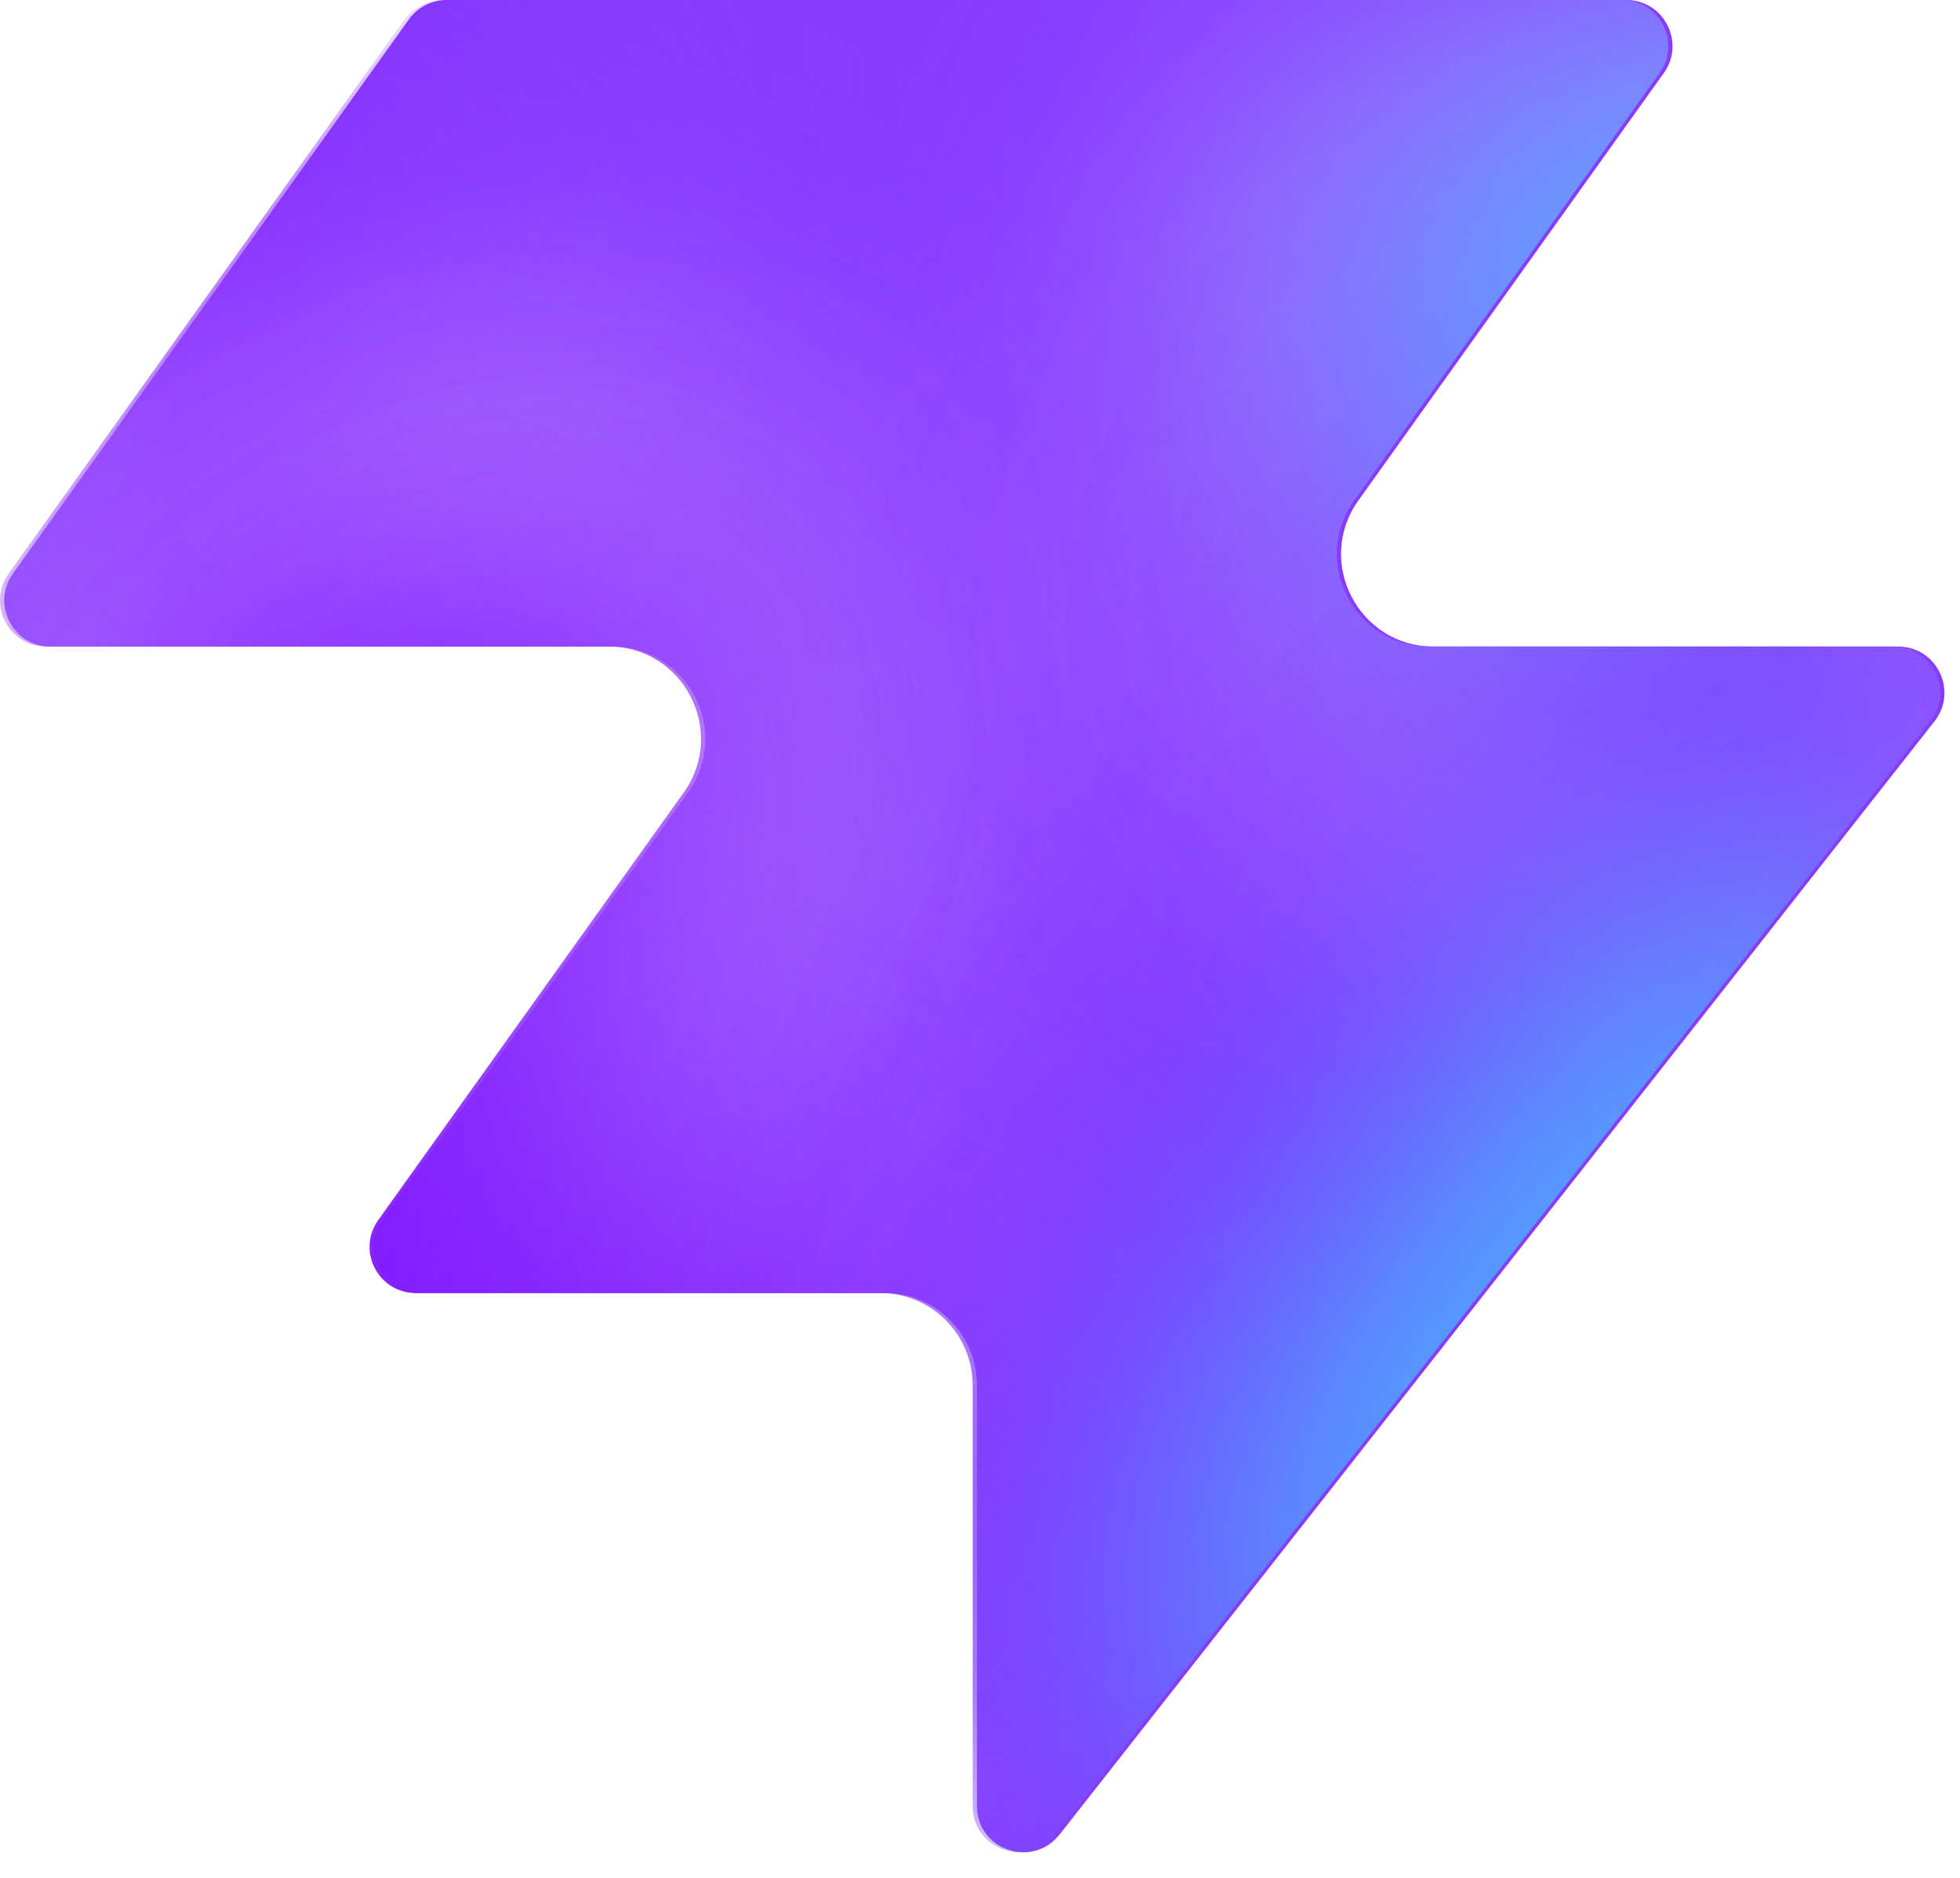
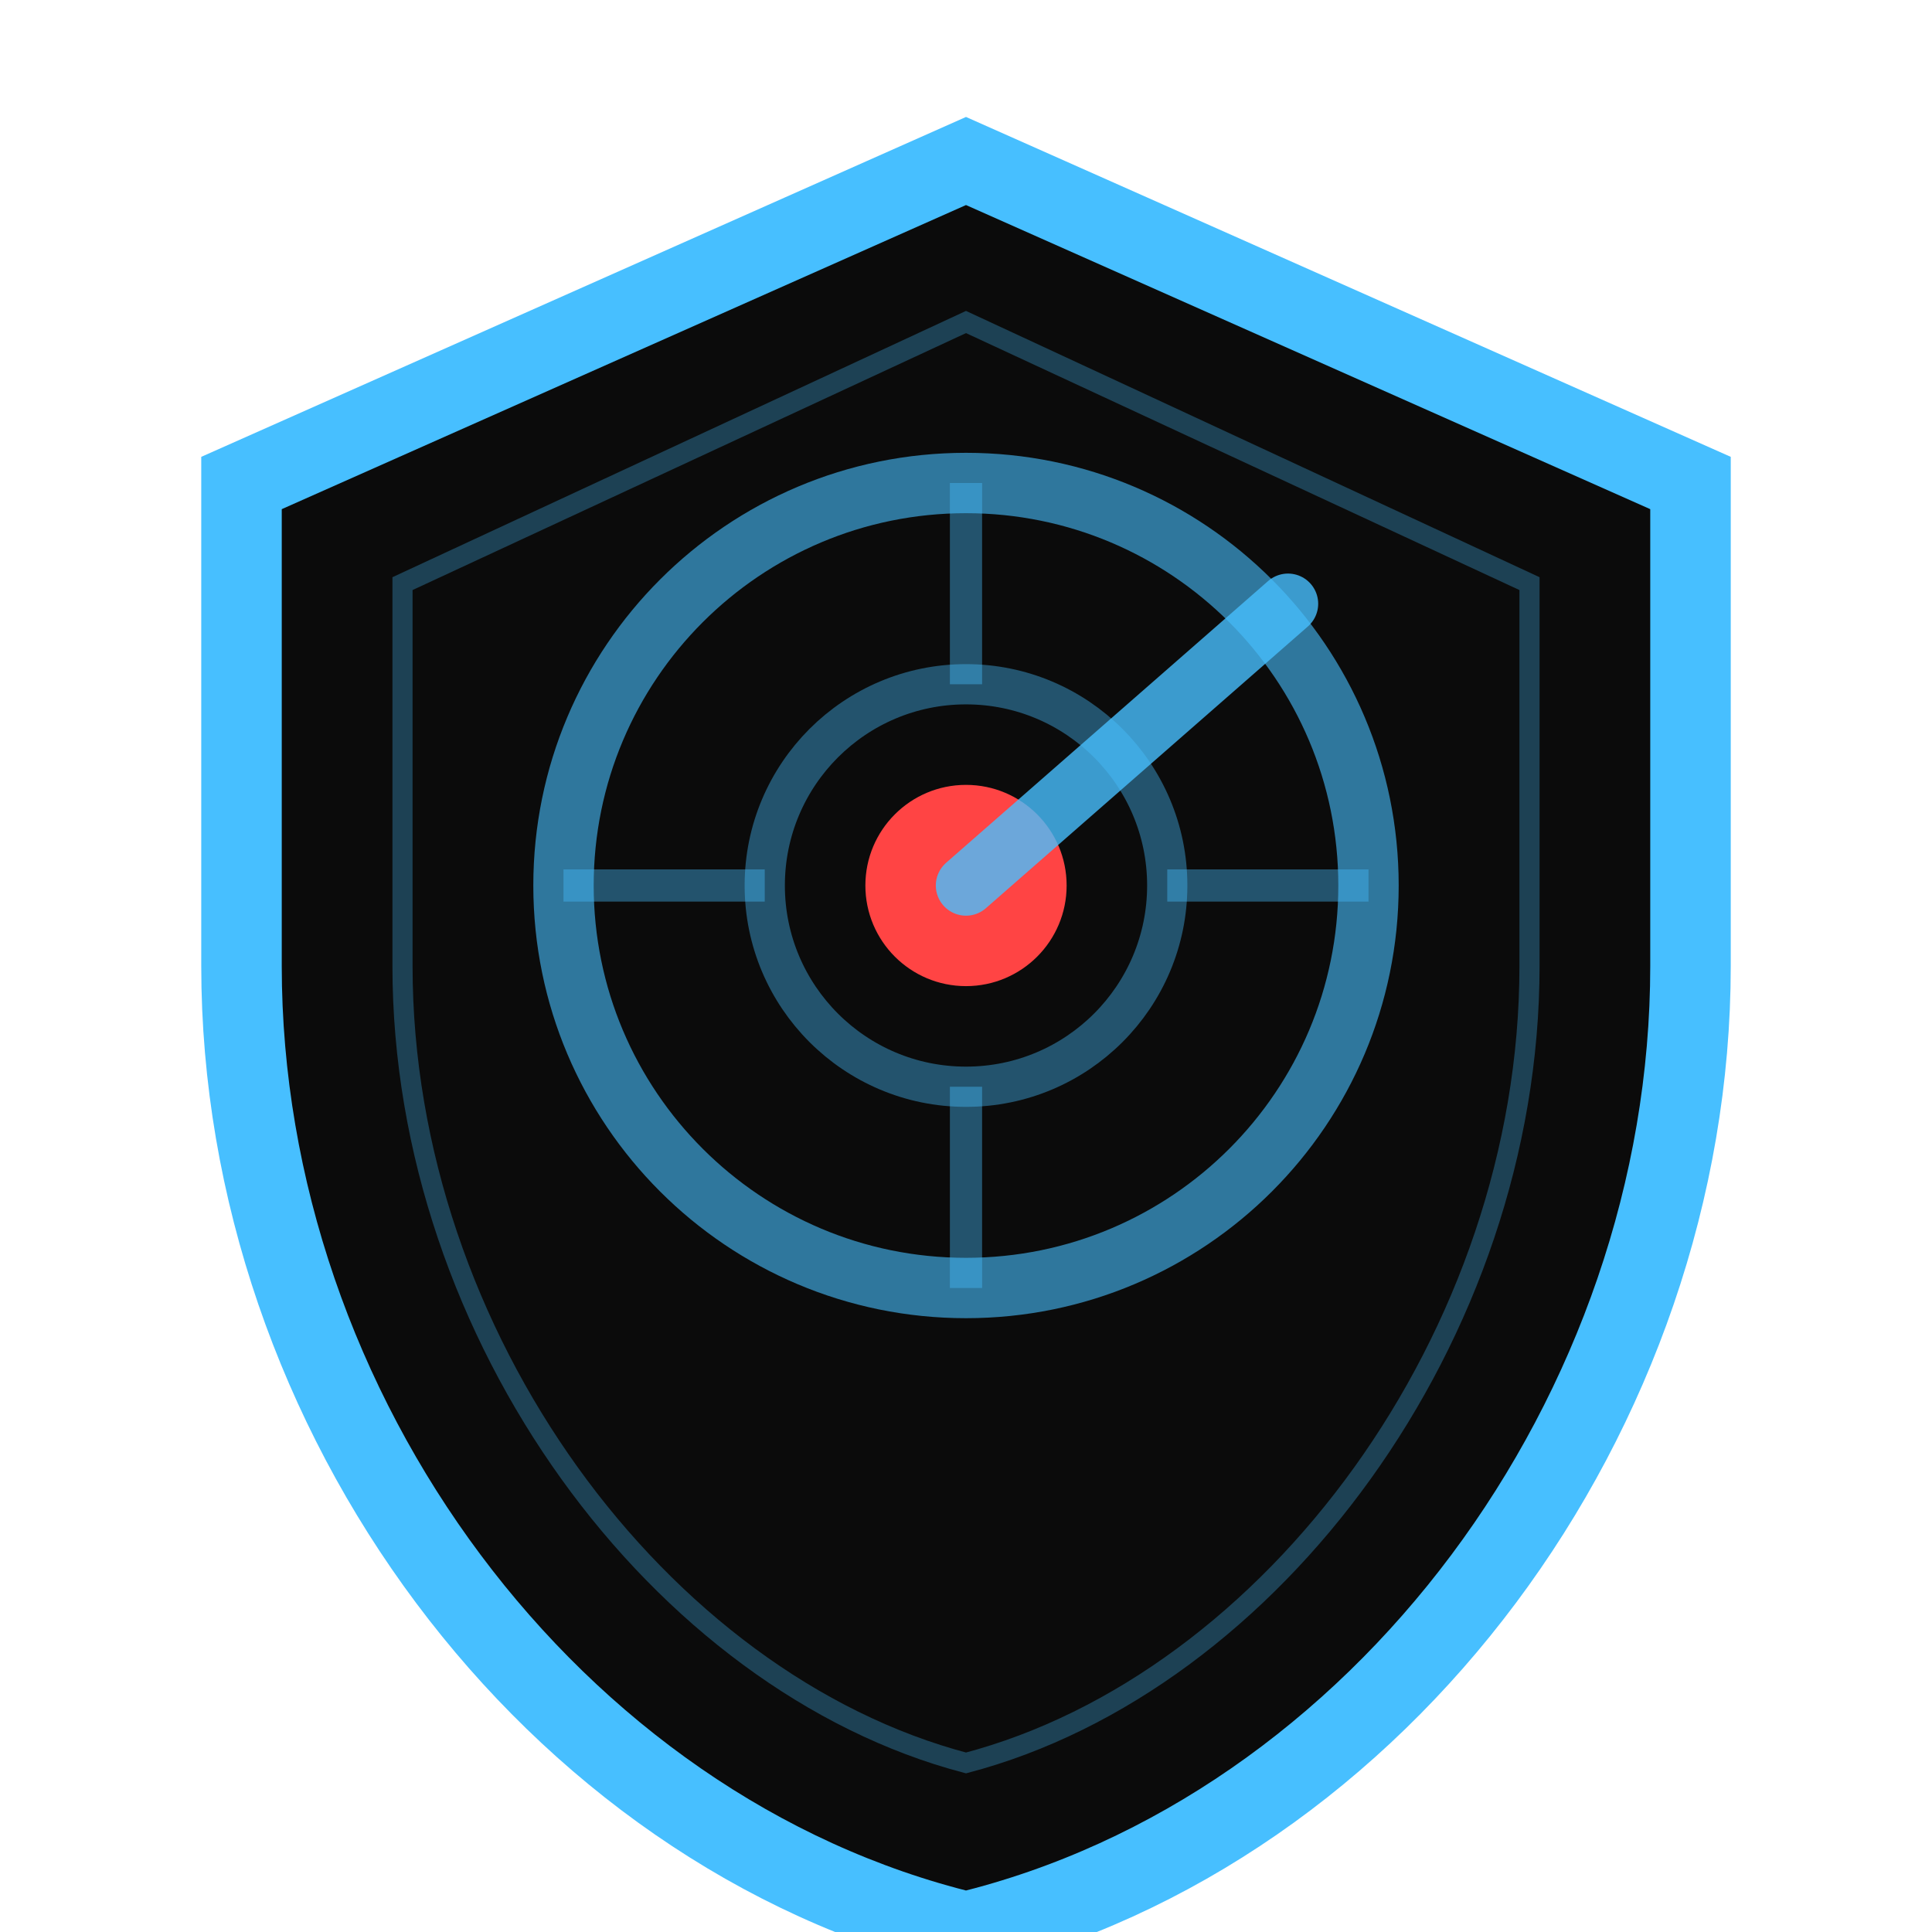
- <svg xmlns="http://www.w3.org/2000/svg" width="48" height="46" fill="none" viewBox="0 0 48 46">
-   <path fill="#863bff" d="M25.946 44.938c-.664.845-2.021.375-2.021-.698V33.937a2.26 2.26 0 0 0-2.262-2.262H10.287c-.92 0-1.456-1.04-.92-1.788l7.48-10.471c1.07-1.497 0-3.578-1.842-3.578H1.237c-.92 0-1.456-1.04-.92-1.788L10.013.474c.214-.297.556-.474.92-.474h28.894c.92 0 1.456 1.04.92 1.788l-7.48 10.471c-1.07 1.498 0 3.579 1.842 3.579h11.377c.943 0 1.473 1.088.89 1.83L25.947 44.94z" style="fill:#863bff;fill:color(display-p3 .525 .23 1);fill-opacity:1" />
-   <mask id="a" width="48" height="46" x="0" y="0" maskUnits="userSpaceOnUse" style="mask-type:alpha">
-     <path fill="#000" d="M25.842 44.938c-.664.844-2.021.375-2.021-.698V33.937a2.26 2.26 0 0 0-2.262-2.262H10.183c-.92 0-1.456-1.04-.92-1.788l7.48-10.471c1.07-1.498 0-3.579-1.842-3.579H1.133c-.92 0-1.456-1.04-.92-1.787L9.91.473c.214-.297.556-.474.92-.474h28.894c.92 0 1.456 1.04.92 1.788l-7.48 10.471c-1.07 1.498 0 3.578 1.842 3.578h11.377c.943 0 1.473 1.088.89 1.832L25.843 44.94z" style="fill:#000;fill-opacity:1" />
-   </mask>
-   <g mask="url(#a)">
-     <g filter="url(#b)">
-       <ellipse cx="5.508" cy="14.704" fill="#ede6ff" rx="5.508" ry="14.704" style="fill:#ede6ff;fill:color(display-p3 .927 .903 1);fill-opacity:1" transform="matrix(.00324 1 1 -.00324 -4.47 31.516)" />
-     </g>
-     <g filter="url(#c)">
-       <ellipse cx="10.399" cy="29.851" fill="#ede6ff" rx="10.399" ry="29.851" style="fill:#ede6ff;fill:color(display-p3 .927 .903 1);fill-opacity:1" transform="matrix(.00324 1 1 -.00324 -39.328 7.883)" />
-     </g>
-     <g filter="url(#d)">
-       <ellipse cx="5.508" cy="30.487" fill="#7e14ff" rx="5.508" ry="30.487" style="fill:#7e14ff;fill:color(display-p3 .492 .077 1);fill-opacity:1" transform="rotate(89.814 -25.913 -14.639)scale(1 -1)" />
-     </g>
-     <g filter="url(#e)">
-       <ellipse cx="5.508" cy="30.599" fill="#7e14ff" rx="5.508" ry="30.599" style="fill:#7e14ff;fill:color(display-p3 .492 .077 1);fill-opacity:1" transform="rotate(89.814 -32.644 -3.334)scale(1 -1)" />
-     </g>
-     <g filter="url(#f)">
-       <ellipse cx="5.508" cy="30.599" fill="#7e14ff" rx="5.508" ry="30.599" style="fill:#7e14ff;fill:color(display-p3 .492 .077 1);fill-opacity:1" transform="matrix(.00324 1 1 -.00324 -34.34 30.47)" />
-     </g>
-     <g filter="url(#g)">
-       <ellipse cx="14.072" cy="22.078" fill="#ede6ff" rx="14.072" ry="22.078" style="fill:#ede6ff;fill:color(display-p3 .927 .903 1);fill-opacity:1" transform="rotate(93.35 24.506 48.493)scale(-1 1)" />
-     </g>
-     <g filter="url(#h)">
-       <ellipse cx="3.47" cy="21.501" fill="#7e14ff" rx="3.47" ry="21.501" style="fill:#7e14ff;fill:color(display-p3 .492 .077 1);fill-opacity:1" transform="rotate(89.009 28.708 47.59)scale(-1 1)" />
-     </g>
-     <g filter="url(#i)">
-       <ellipse cx="3.47" cy="21.501" fill="#7e14ff" rx="3.47" ry="21.501" style="fill:#7e14ff;fill:color(display-p3 .492 .077 1);fill-opacity:1" transform="rotate(89.009 28.708 47.59)scale(-1 1)" />
-     </g>
-     <g filter="url(#j)">
-       <ellipse cx=".387" cy="8.972" fill="#7e14ff" rx="4.407" ry="29.108" style="fill:#7e14ff;fill:color(display-p3 .492 .077 1);fill-opacity:1" transform="rotate(39.51 .387 8.972)" />
-     </g>
-     <g filter="url(#k)">
-       <ellipse cx="47.523" cy="-6.092" fill="#7e14ff" rx="4.407" ry="29.108" style="fill:#7e14ff;fill:color(display-p3 .492 .077 1);fill-opacity:1" transform="rotate(37.892 47.523 -6.092)" />
-     </g>
-     <g filter="url(#l)">
-       <ellipse cx="41.412" cy="6.333" fill="#47bfff" rx="5.971" ry="9.665" style="fill:#47bfff;fill:color(display-p3 .28 .748 1);fill-opacity:1" transform="rotate(37.892 41.412 6.333)" />
-     </g>
-     <g filter="url(#m)">
-       <ellipse cx="-1.879" cy="38.332" fill="#7e14ff" rx="4.407" ry="29.108" style="fill:#7e14ff;fill:color(display-p3 .492 .077 1);fill-opacity:1" transform="rotate(37.892 -1.88 38.332)" />
-     </g>
-     <g filter="url(#n)">
-       <ellipse cx="-1.879" cy="38.332" fill="#7e14ff" rx="4.407" ry="29.108" style="fill:#7e14ff;fill:color(display-p3 .492 .077 1);fill-opacity:1" transform="rotate(37.892 -1.88 38.332)" />
-     </g>
-     <g filter="url(#o)">
-       <ellipse cx="35.651" cy="29.907" fill="#7e14ff" rx="4.407" ry="29.108" style="fill:#7e14ff;fill:color(display-p3 .492 .077 1);fill-opacity:1" transform="rotate(37.892 35.651 29.907)" />
-     </g>
-     <g filter="url(#p)">
-       <ellipse cx="38.418" cy="32.4" fill="#47bfff" rx="5.971" ry="15.297" style="fill:#47bfff;fill:color(display-p3 .28 .748 1);fill-opacity:1" transform="rotate(37.892 38.418 32.4)" />
-     </g>
-   </g>
-   <defs>
-     <filter id="b" width="60.045" height="41.654" x="-19.77" y="16.149" color-interpolation-filters="sRGB" filterUnits="userSpaceOnUse">
-       <feFlood flood-opacity="0" result="BackgroundImageFix" />
-       <feBlend in="SourceGraphic" in2="BackgroundImageFix" result="shape" />
-       <feGaussianBlur result="effect1_foregroundBlur_2002_17158" stdDeviation="7.659" />
-     </filter>
-     <filter id="c" width="90.34" height="51.437" x="-54.613" y="-7.533" color-interpolation-filters="sRGB" filterUnits="userSpaceOnUse">
-       <feFlood flood-opacity="0" result="BackgroundImageFix" />
-       <feBlend in="SourceGraphic" in2="BackgroundImageFix" result="shape" />
-       <feGaussianBlur result="effect1_foregroundBlur_2002_17158" stdDeviation="7.659" />
-     </filter>
-     <filter id="d" width="79.355" height="29.4" x="-49.64" y="2.03" color-interpolation-filters="sRGB" filterUnits="userSpaceOnUse">
-       <feFlood flood-opacity="0" result="BackgroundImageFix" />
-       <feBlend in="SourceGraphic" in2="BackgroundImageFix" result="shape" />
-       <feGaussianBlur result="effect1_foregroundBlur_2002_17158" stdDeviation="4.596" />
-     </filter>
-     <filter id="e" width="79.579" height="29.4" x="-45.045" y="20.029" color-interpolation-filters="sRGB" filterUnits="userSpaceOnUse">
-       <feFlood flood-opacity="0" result="BackgroundImageFix" />
-       <feBlend in="SourceGraphic" in2="BackgroundImageFix" result="shape" />
-       <feGaussianBlur result="effect1_foregroundBlur_2002_17158" stdDeviation="4.596" />
-     </filter>
-     <filter id="f" width="79.579" height="29.4" x="-43.513" y="21.178" color-interpolation-filters="sRGB" filterUnits="userSpaceOnUse">
-       <feFlood flood-opacity="0" result="BackgroundImageFix" />
-       <feBlend in="SourceGraphic" in2="BackgroundImageFix" result="shape" />
-       <feGaussianBlur result="effect1_foregroundBlur_2002_17158" stdDeviation="4.596" />
-     </filter>
-     <filter id="g" width="74.749" height="58.852" x="15.756" y="-17.901" color-interpolation-filters="sRGB" filterUnits="userSpaceOnUse">
-       <feFlood flood-opacity="0" result="BackgroundImageFix" />
-       <feBlend in="SourceGraphic" in2="BackgroundImageFix" result="shape" />
-       <feGaussianBlur result="effect1_foregroundBlur_2002_17158" stdDeviation="7.659" />
-     </filter>
-     <filter id="h" width="61.377" height="25.362" x="23.548" y="2.284" color-interpolation-filters="sRGB" filterUnits="userSpaceOnUse">
-       <feFlood flood-opacity="0" result="BackgroundImageFix" />
-       <feBlend in="SourceGraphic" in2="BackgroundImageFix" result="shape" />
-       <feGaussianBlur result="effect1_foregroundBlur_2002_17158" stdDeviation="4.596" />
-     </filter>
-     <filter id="i" width="61.377" height="25.362" x="23.548" y="2.284" color-interpolation-filters="sRGB" filterUnits="userSpaceOnUse">
-       <feFlood flood-opacity="0" result="BackgroundImageFix" />
-       <feBlend in="SourceGraphic" in2="BackgroundImageFix" result="shape" />
-       <feGaussianBlur result="effect1_foregroundBlur_2002_17158" stdDeviation="4.596" />
-     </filter>
-     <filter id="j" width="56.045" height="63.649" x="-27.636" y="-22.853" color-interpolation-filters="sRGB" filterUnits="userSpaceOnUse">
-       <feFlood flood-opacity="0" result="BackgroundImageFix" />
-       <feBlend in="SourceGraphic" in2="BackgroundImageFix" result="shape" />
-       <feGaussianBlur result="effect1_foregroundBlur_2002_17158" stdDeviation="4.596" />
-     </filter>
-     <filter id="k" width="54.814" height="64.646" x="20.116" y="-38.415" color-interpolation-filters="sRGB" filterUnits="userSpaceOnUse">
-       <feFlood flood-opacity="0" result="BackgroundImageFix" />
-       <feBlend in="SourceGraphic" in2="BackgroundImageFix" result="shape" />
-       <feGaussianBlur result="effect1_foregroundBlur_2002_17158" stdDeviation="4.596" />
-     </filter>
-     <filter id="l" width="33.541" height="35.313" x="24.641" y="-11.323" color-interpolation-filters="sRGB" filterUnits="userSpaceOnUse">
-       <feFlood flood-opacity="0" result="BackgroundImageFix" />
-       <feBlend in="SourceGraphic" in2="BackgroundImageFix" result="shape" />
-       <feGaussianBlur result="effect1_foregroundBlur_2002_17158" stdDeviation="4.596" />
-     </filter>
-     <filter id="m" width="54.814" height="64.646" x="-29.286" y="6.009" color-interpolation-filters="sRGB" filterUnits="userSpaceOnUse">
-       <feFlood flood-opacity="0" result="BackgroundImageFix" />
-       <feBlend in="SourceGraphic" in2="BackgroundImageFix" result="shape" />
-       <feGaussianBlur result="effect1_foregroundBlur_2002_17158" stdDeviation="4.596" />
-     </filter>
-     <filter id="n" width="54.814" height="64.646" x="-29.286" y="6.009" color-interpolation-filters="sRGB" filterUnits="userSpaceOnUse">
-       <feFlood flood-opacity="0" result="BackgroundImageFix" />
-       <feBlend in="SourceGraphic" in2="BackgroundImageFix" result="shape" />
-       <feGaussianBlur result="effect1_foregroundBlur_2002_17158" stdDeviation="4.596" />
-     </filter>
-     <filter id="o" width="54.814" height="64.646" x="8.244" y="-2.416" color-interpolation-filters="sRGB" filterUnits="userSpaceOnUse">
-       <feFlood flood-opacity="0" result="BackgroundImageFix" />
-       <feBlend in="SourceGraphic" in2="BackgroundImageFix" result="shape" />
-       <feGaussianBlur result="effect1_foregroundBlur_2002_17158" stdDeviation="4.596" />
-     </filter>
-     <filter id="p" width="39.409" height="43.623" x="18.713" y="10.588" color-interpolation-filters="sRGB" filterUnits="userSpaceOnUse">
-       <feFlood flood-opacity="0" result="BackgroundImageFix" />
-       <feBlend in="SourceGraphic" in2="BackgroundImageFix" result="shape" />
-       <feGaussianBlur result="effect1_foregroundBlur_2002_17158" stdDeviation="4.596" />
-     </filter>
-   </defs>
+ <svg xmlns="http://www.w3.org/2000/svg" width="48" height="48" viewBox="0 0 48 48" fill="none">
+   <path d="M24 4L6 12v12c0 11.1 7.7 21.5 18 24 10.3-2.5 18-12.9 18-24V12L24 4z" fill="#0B0B0B" stroke="#47bfff" stroke-width="2" />
+   <path d="M24 8L10 14.5v9.5c0 9.2 6.4 17.8 14 19.8 7.6-2 14-10.6 14-19.8v-9.5L24 8z" fill="#0B0B0B" stroke="#47bfff" stroke-width="0.5" opacity="0.3" />
+   <circle cx="24" cy="22" r="10" fill="none" stroke="#47bfff" stroke-width="1.5" opacity="0.6" />
+   <circle cx="24" cy="22" r="5" fill="none" stroke="#47bfff" stroke-width="1" opacity="0.4" />
+   <circle cx="24" cy="22" r="2.5" fill="#ff4444" />
+   <line x1="24" y1="22" x2="32" y2="15" stroke="#47bfff" stroke-width="1.5" stroke-linecap="round" opacity="0.8" />
+   <line x1="24" y1="12" x2="24" y2="17" stroke="#47bfff" stroke-width="0.8" opacity="0.4" />
+   <line x1="24" y1="27" x2="24" y2="32" stroke="#47bfff" stroke-width="0.8" opacity="0.4" />
+   <line x1="14" y1="22" x2="19" y2="22" stroke="#47bfff" stroke-width="0.8" opacity="0.4" />
+   <line x1="29" y1="22" x2="34" y2="22" stroke="#47bfff" stroke-width="0.8" opacity="0.4" />
</svg>
